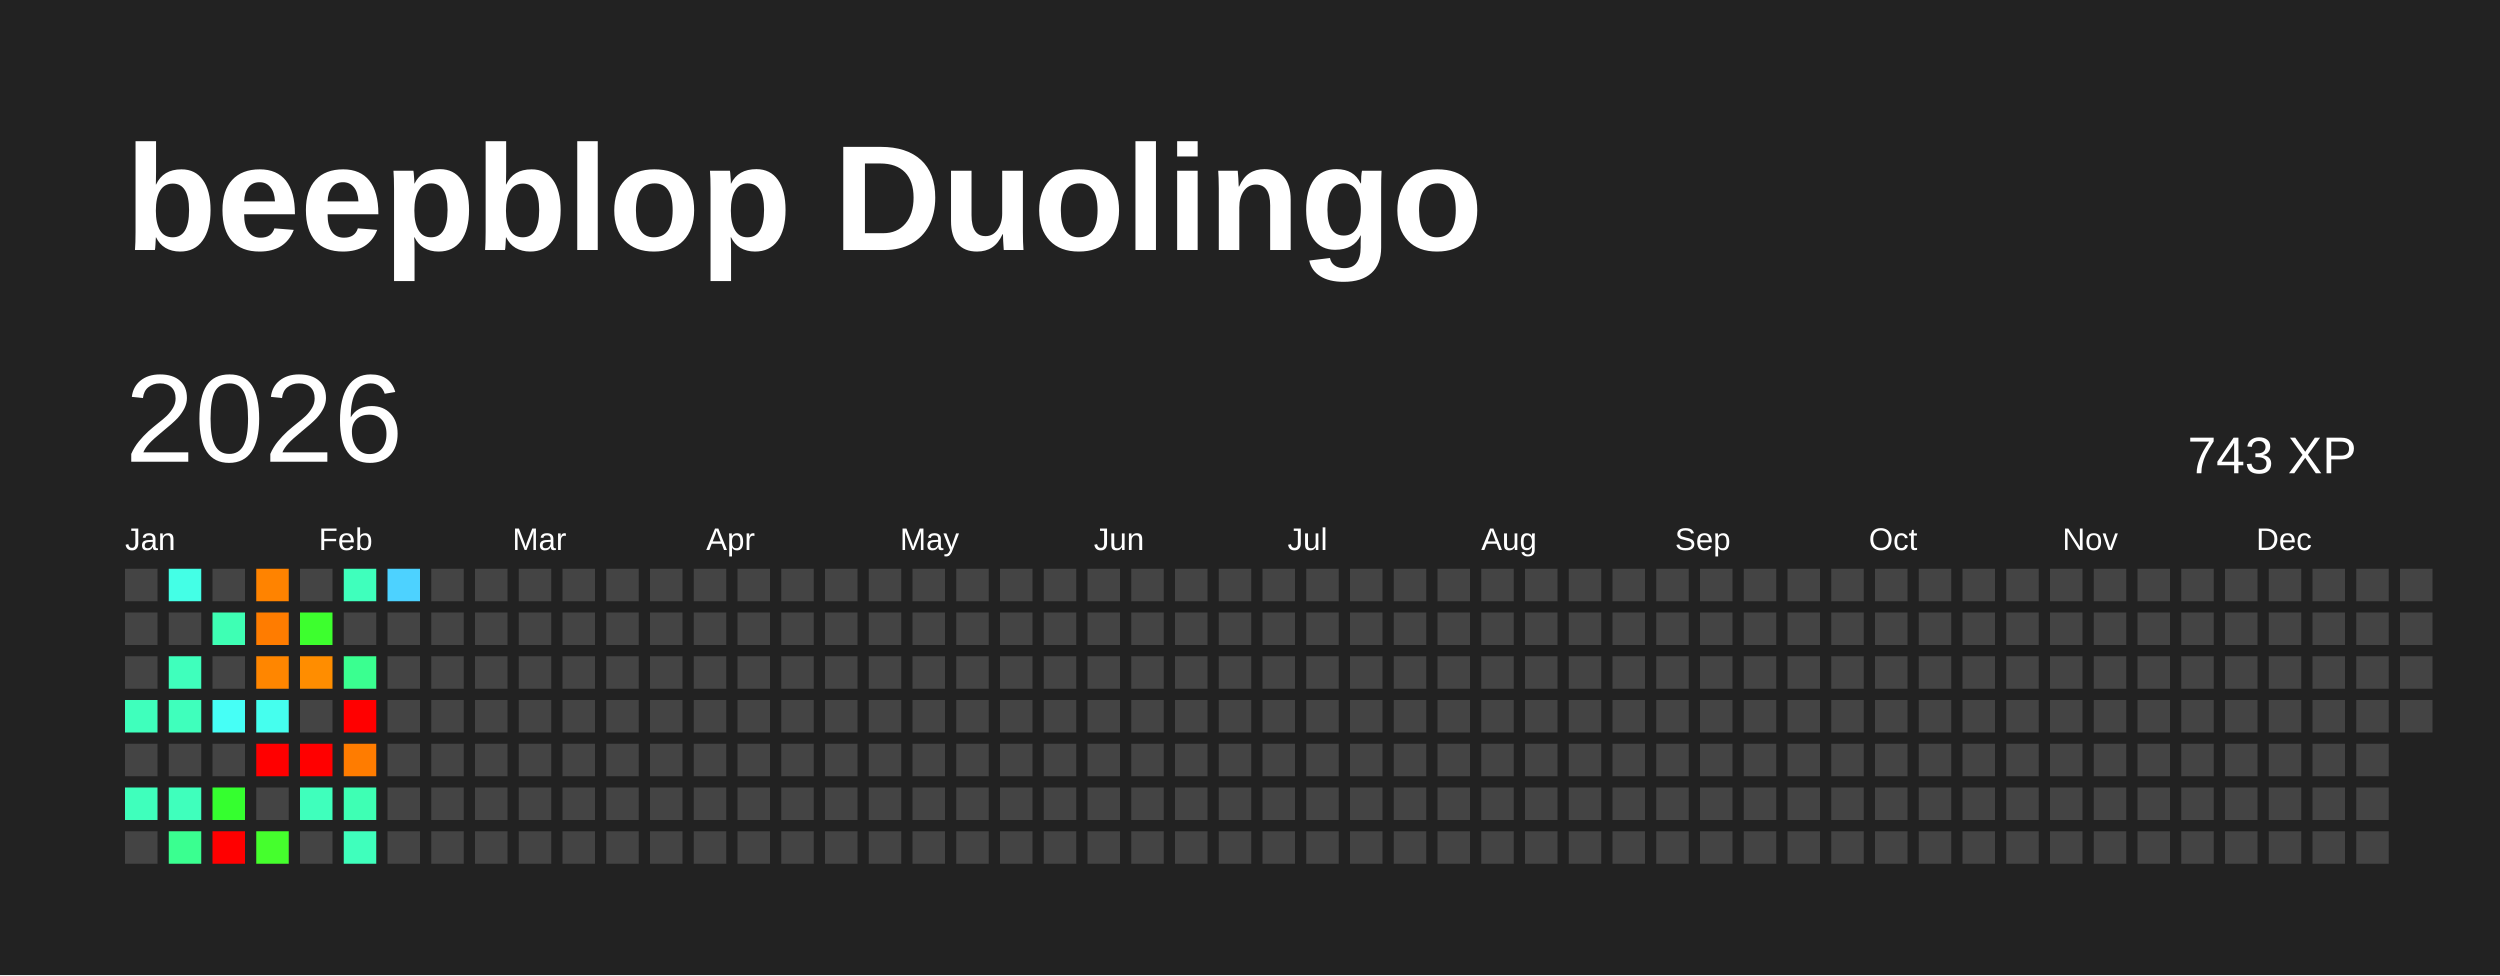
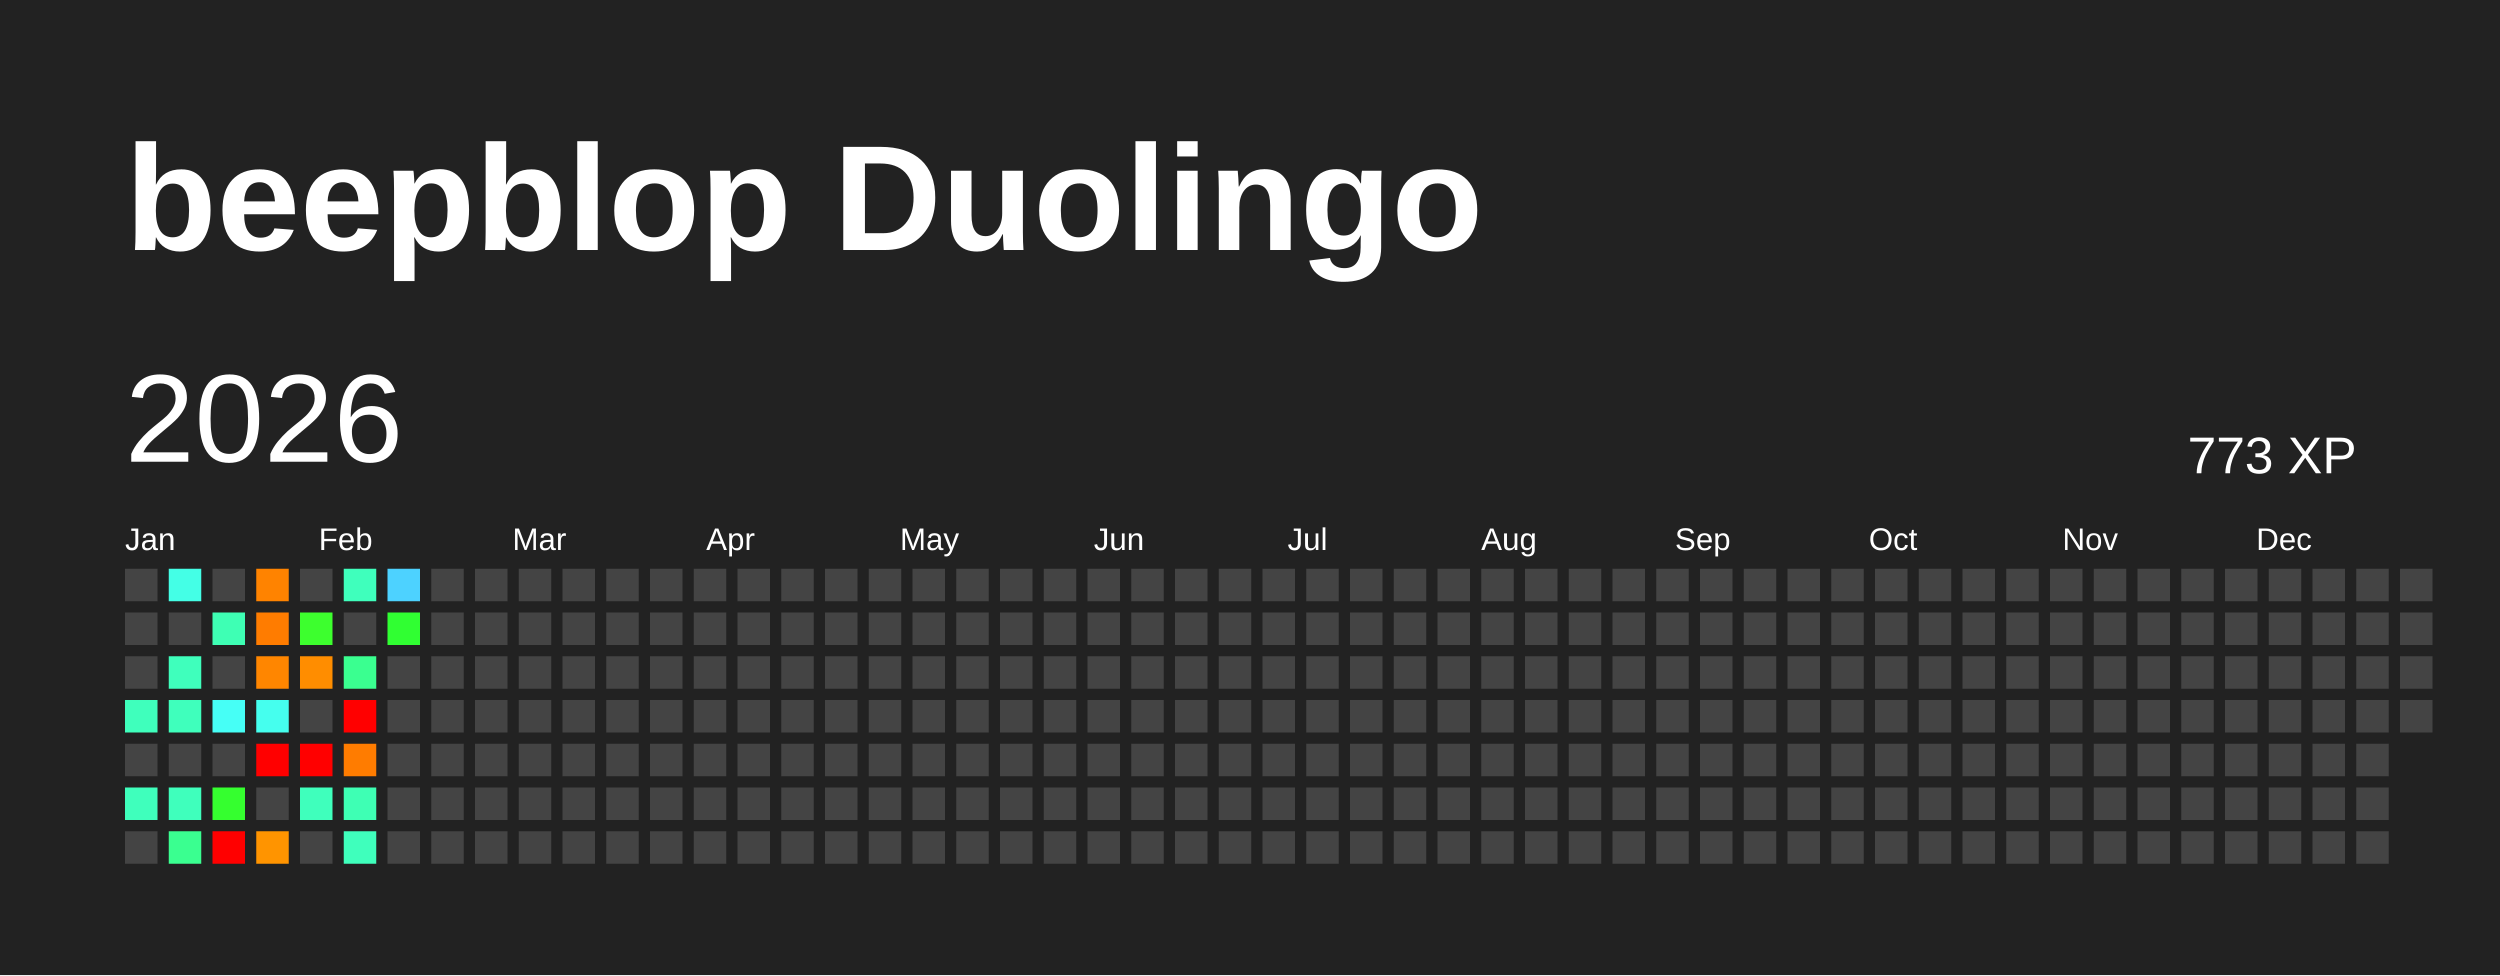
<svg xmlns="http://www.w3.org/2000/svg" baseProfile="full" height="78mm" version="1.1" viewBox="0,0,200,78" width="200mm">
  <defs />
  <rect fill="#222222" height="78" width="200" x="0" y="0" />
  <text fill="#FFFFFF" style="font-size:12px; font-family:Arial; font-weight:bold;" x="10" y="20">beepblop Duolingo</text>
  <text dominant-baseline="hanging" fill="#FFFFFF" style="font-size:10.0px; font-family:Arial;" x="10" y="30">2026</text>
-   <text dominant-baseline="hanging" fill="#FFFFFF" style="font-size:4.125px; font-family:Arial;" x="175" y="35">743 XP</text>
+   <text dominant-baseline="hanging" fill="#FFFFFF" style="font-size:4.125px; font-family:Arial;" x="175" y="35">773 XP</text>
  <text fill="#FFFFFF" style="font-size:2.5px; font-family:Arial" x="10.0" y="44">Jan</text>
  <text fill="#FFFFFF" style="font-size:2.5px; font-family:Arial" x="25.5" y="44">Feb</text>
  <text fill="#FFFFFF" style="font-size:2.5px; font-family:Arial" x="41.0" y="44">Mar</text>
  <text fill="#FFFFFF" style="font-size:2.5px; font-family:Arial" x="56.5" y="44">Apr</text>
  <text fill="#FFFFFF" style="font-size:2.5px; font-family:Arial" x="72.0" y="44">May</text>
  <text fill="#FFFFFF" style="font-size:2.5px; font-family:Arial" x="87.5" y="44">Jun</text>
  <text fill="#FFFFFF" style="font-size:2.5px; font-family:Arial" x="103.0" y="44">Jul</text>
  <text fill="#FFFFFF" style="font-size:2.5px; font-family:Arial" x="118.5" y="44">Aug</text>
  <text fill="#FFFFFF" style="font-size:2.5px; font-family:Arial" x="134.0" y="44">Sep</text>
  <text fill="#FFFFFF" style="font-size:2.5px; font-family:Arial" x="149.5" y="44">Oct</text>
  <text fill="#FFFFFF" style="font-size:2.5px; font-family:Arial" x="165.0" y="44">Nov</text>
  <text fill="#FFFFFF" style="font-size:2.5px; font-family:Arial" x="180.5" y="44">Dec</text>
  <rect fill="#444444" height="2.6" width="2.6" x="10.0" y="45.5" />
  <rect fill="#444444" height="2.6" width="2.6" x="10.0" y="49.0" />
  <rect fill="#444444" height="2.6" width="2.6" x="10.0" y="52.5" />
  <rect fill="#3fffbc" height="2.6" width="2.6" x="10.0" y="56.0" />
  <rect fill="#444444" height="2.6" width="2.6" x="10.0" y="59.5" />
  <rect fill="#3fffbc" height="2.6" width="2.6" x="10.0" y="63.0" />
  <rect fill="#444444" height="2.6" width="2.6" x="10.0" y="66.5" />
  <rect fill="#44ffe6" height="2.6" width="2.6" x="13.5" y="45.5" />
  <rect fill="#444444" height="2.6" width="2.6" x="13.5" y="49.0" />
  <rect fill="#3fffbc" height="2.6" width="2.6" x="13.5" y="52.5" />
  <rect fill="#3fffbc" height="2.6" width="2.6" x="13.5" y="56.0" />
  <rect fill="#444444" height="2.6" width="2.6" x="13.5" y="59.5" />
  <rect fill="#3fffbc" height="2.6" width="2.6" x="13.5" y="63.0" />
  <rect fill="#3aff90" height="2.6" width="2.6" x="13.5" y="66.5" />
  <rect fill="#444444" height="2.6" width="2.6" x="17.0" y="45.5" />
  <rect fill="#3effb4" height="2.6" width="2.6" x="17.0" y="49.0" />
  <rect fill="#444444" height="2.6" width="2.6" x="17.0" y="52.5" />
  <rect fill="#46fff6" height="2.6" width="2.6" x="17.0" y="56.0" />
  <rect fill="#444444" height="2.6" width="2.6" x="17.0" y="59.5" />
  <rect fill="#35ff2f" height="2.6" width="2.6" x="17.0" y="63.0" />
  <rect fill="red" height="2.6" width="2.6" x="17.0" y="66.5" />
  <rect fill="#ff8300" height="2.6" width="2.6" x="20.5" y="45.5" />
  <rect fill="#ff7c00" height="2.6" width="2.6" x="20.5" y="49.0" />
  <rect fill="#ff8600" height="2.6" width="2.6" x="20.5" y="52.5" />
  <rect fill="#45ffee" height="2.6" width="2.6" x="20.5" y="56.0" />
  <rect fill="red" height="2.6" width="2.6" x="20.5" y="59.5" />
  <rect fill="#444444" height="2.6" width="2.6" x="20.5" y="63.0" />
-   <rect fill="#45ff2d" height="2.6" width="2.6" x="20.5" y="66.5" />
+   <rect fill="#ff9400" height="2.6" width="2.6" x="20.5" y="66.5" />
  <rect fill="#444444" height="2.6" width="2.6" x="24.0" y="45.5" />
  <rect fill="#3dff2e" height="2.6" width="2.6" x="24.0" y="49.0" />
  <rect fill="#ff8d00" height="2.6" width="2.6" x="24.0" y="52.5" />
  <rect fill="#444444" height="2.6" width="2.6" x="24.0" y="56.0" />
  <rect fill="red" height="2.6" width="2.6" x="24.0" y="59.5" />
  <rect fill="#3fffbc" height="2.6" width="2.6" x="24.0" y="63.0" />
  <rect fill="#444444" height="2.6" width="2.6" x="24.0" y="66.5" />
  <rect fill="#3fffbc" height="2.6" width="2.6" x="27.5" y="45.5" />
  <rect fill="#444444" height="2.6" width="2.6" x="27.5" y="49.0" />
  <rect fill="#3aff90" height="2.6" width="2.6" x="27.5" y="52.5" />
  <rect fill="red" height="2.6" width="2.6" x="27.5" y="56.0" />
  <rect fill="#ff7c00" height="2.6" width="2.6" x="27.5" y="59.5" />
  <rect fill="#3effb4" height="2.6" width="2.6" x="27.5" y="63.0" />
  <rect fill="#3fffbc" height="2.6" width="2.6" x="27.5" y="66.5" />
  <rect fill="#4dd2ff" height="2.6" width="2.6" x="31.0" y="45.5" />
-   <rect fill="#444444" height="2.6" width="2.6" x="31.0" y="49.0" />
+   <rect fill="#30ff32" height="2.6" width="2.6" x="31.0" y="49.0" />
  <rect fill="#444444" height="2.6" width="2.6" x="31.0" y="52.5" />
  <rect fill="#444444" height="2.6" width="2.6" x="31.0" y="56.0" />
  <rect fill="#444444" height="2.6" width="2.6" x="31.0" y="59.5" />
  <rect fill="#444444" height="2.6" width="2.6" x="31.0" y="63.0" />
  <rect fill="#444444" height="2.6" width="2.6" x="31.0" y="66.5" />
  <rect fill="#444444" height="2.6" width="2.6" x="34.5" y="45.5" />
  <rect fill="#444444" height="2.6" width="2.6" x="34.5" y="49.0" />
  <rect fill="#444444" height="2.6" width="2.6" x="34.5" y="52.5" />
  <rect fill="#444444" height="2.6" width="2.6" x="34.5" y="56.0" />
  <rect fill="#444444" height="2.6" width="2.6" x="34.5" y="59.5" />
  <rect fill="#444444" height="2.6" width="2.6" x="34.5" y="63.0" />
  <rect fill="#444444" height="2.6" width="2.6" x="34.5" y="66.5" />
  <rect fill="#444444" height="2.6" width="2.6" x="38.0" y="45.5" />
  <rect fill="#444444" height="2.6" width="2.6" x="38.0" y="49.0" />
  <rect fill="#444444" height="2.6" width="2.6" x="38.0" y="52.5" />
  <rect fill="#444444" height="2.6" width="2.6" x="38.0" y="56.0" />
  <rect fill="#444444" height="2.6" width="2.6" x="38.0" y="59.5" />
  <rect fill="#444444" height="2.6" width="2.6" x="38.0" y="63.0" />
  <rect fill="#444444" height="2.6" width="2.6" x="38.0" y="66.5" />
  <rect fill="#444444" height="2.6" width="2.6" x="41.5" y="45.5" />
  <rect fill="#444444" height="2.6" width="2.6" x="41.5" y="49.0" />
  <rect fill="#444444" height="2.6" width="2.6" x="41.5" y="52.5" />
  <rect fill="#444444" height="2.6" width="2.6" x="41.5" y="56.0" />
  <rect fill="#444444" height="2.6" width="2.6" x="41.5" y="59.5" />
  <rect fill="#444444" height="2.6" width="2.6" x="41.5" y="63.0" />
  <rect fill="#444444" height="2.6" width="2.6" x="41.5" y="66.5" />
  <rect fill="#444444" height="2.6" width="2.6" x="45.0" y="45.5" />
  <rect fill="#444444" height="2.6" width="2.6" x="45.0" y="49.0" />
  <rect fill="#444444" height="2.6" width="2.6" x="45.0" y="52.5" />
  <rect fill="#444444" height="2.6" width="2.6" x="45.0" y="56.0" />
  <rect fill="#444444" height="2.6" width="2.6" x="45.0" y="59.5" />
  <rect fill="#444444" height="2.6" width="2.6" x="45.0" y="63.0" />
  <rect fill="#444444" height="2.6" width="2.6" x="45.0" y="66.5" />
  <rect fill="#444444" height="2.6" width="2.6" x="48.5" y="45.5" />
  <rect fill="#444444" height="2.6" width="2.6" x="48.5" y="49.0" />
  <rect fill="#444444" height="2.6" width="2.6" x="48.5" y="52.5" />
  <rect fill="#444444" height="2.6" width="2.6" x="48.5" y="56.0" />
  <rect fill="#444444" height="2.6" width="2.6" x="48.5" y="59.5" />
  <rect fill="#444444" height="2.6" width="2.6" x="48.5" y="63.0" />
  <rect fill="#444444" height="2.6" width="2.6" x="48.5" y="66.5" />
  <rect fill="#444444" height="2.6" width="2.6" x="52.0" y="45.5" />
  <rect fill="#444444" height="2.6" width="2.6" x="52.0" y="49.0" />
  <rect fill="#444444" height="2.6" width="2.6" x="52.0" y="52.5" />
  <rect fill="#444444" height="2.6" width="2.6" x="52.0" y="56.0" />
  <rect fill="#444444" height="2.6" width="2.6" x="52.0" y="59.5" />
  <rect fill="#444444" height="2.6" width="2.6" x="52.0" y="63.0" />
  <rect fill="#444444" height="2.6" width="2.6" x="52.0" y="66.5" />
  <rect fill="#444444" height="2.6" width="2.6" x="55.5" y="45.5" />
  <rect fill="#444444" height="2.6" width="2.6" x="55.5" y="49.0" />
  <rect fill="#444444" height="2.6" width="2.6" x="55.5" y="52.5" />
  <rect fill="#444444" height="2.6" width="2.6" x="55.5" y="56.0" />
  <rect fill="#444444" height="2.6" width="2.6" x="55.5" y="59.5" />
  <rect fill="#444444" height="2.6" width="2.6" x="55.5" y="63.0" />
  <rect fill="#444444" height="2.6" width="2.6" x="55.5" y="66.5" />
  <rect fill="#444444" height="2.6" width="2.6" x="59.0" y="45.5" />
  <rect fill="#444444" height="2.6" width="2.6" x="59.0" y="49.0" />
  <rect fill="#444444" height="2.6" width="2.6" x="59.0" y="52.5" />
  <rect fill="#444444" height="2.6" width="2.6" x="59.0" y="56.0" />
  <rect fill="#444444" height="2.6" width="2.6" x="59.0" y="59.5" />
  <rect fill="#444444" height="2.6" width="2.6" x="59.0" y="63.0" />
  <rect fill="#444444" height="2.6" width="2.6" x="59.0" y="66.5" />
  <rect fill="#444444" height="2.6" width="2.6" x="62.5" y="45.5" />
  <rect fill="#444444" height="2.6" width="2.6" x="62.5" y="49.0" />
  <rect fill="#444444" height="2.6" width="2.6" x="62.5" y="52.5" />
  <rect fill="#444444" height="2.6" width="2.6" x="62.5" y="56.0" />
  <rect fill="#444444" height="2.6" width="2.6" x="62.5" y="59.5" />
  <rect fill="#444444" height="2.6" width="2.6" x="62.5" y="63.0" />
  <rect fill="#444444" height="2.6" width="2.6" x="62.5" y="66.5" />
  <rect fill="#444444" height="2.6" width="2.6" x="66.0" y="45.5" />
  <rect fill="#444444" height="2.6" width="2.6" x="66.0" y="49.0" />
  <rect fill="#444444" height="2.6" width="2.6" x="66.0" y="52.5" />
  <rect fill="#444444" height="2.6" width="2.6" x="66.0" y="56.0" />
  <rect fill="#444444" height="2.6" width="2.6" x="66.0" y="59.5" />
  <rect fill="#444444" height="2.6" width="2.6" x="66.0" y="63.0" />
  <rect fill="#444444" height="2.6" width="2.6" x="66.0" y="66.5" />
  <rect fill="#444444" height="2.6" width="2.6" x="69.5" y="45.5" />
  <rect fill="#444444" height="2.6" width="2.6" x="69.5" y="49.0" />
  <rect fill="#444444" height="2.6" width="2.6" x="69.5" y="52.5" />
  <rect fill="#444444" height="2.6" width="2.6" x="69.5" y="56.0" />
  <rect fill="#444444" height="2.6" width="2.6" x="69.5" y="59.5" />
  <rect fill="#444444" height="2.6" width="2.6" x="69.5" y="63.0" />
  <rect fill="#444444" height="2.6" width="2.6" x="69.5" y="66.5" />
  <rect fill="#444444" height="2.6" width="2.6" x="73.0" y="45.5" />
  <rect fill="#444444" height="2.6" width="2.6" x="73.0" y="49.0" />
  <rect fill="#444444" height="2.6" width="2.6" x="73.0" y="52.5" />
  <rect fill="#444444" height="2.6" width="2.6" x="73.0" y="56.0" />
  <rect fill="#444444" height="2.6" width="2.6" x="73.0" y="59.5" />
  <rect fill="#444444" height="2.6" width="2.6" x="73.0" y="63.0" />
  <rect fill="#444444" height="2.6" width="2.6" x="73.0" y="66.5" />
  <rect fill="#444444" height="2.6" width="2.6" x="76.5" y="45.5" />
  <rect fill="#444444" height="2.6" width="2.6" x="76.5" y="49.0" />
  <rect fill="#444444" height="2.6" width="2.6" x="76.5" y="52.5" />
  <rect fill="#444444" height="2.6" width="2.6" x="76.5" y="56.0" />
  <rect fill="#444444" height="2.6" width="2.6" x="76.5" y="59.5" />
  <rect fill="#444444" height="2.6" width="2.6" x="76.5" y="63.0" />
  <rect fill="#444444" height="2.6" width="2.6" x="76.5" y="66.5" />
  <rect fill="#444444" height="2.6" width="2.6" x="80.0" y="45.5" />
  <rect fill="#444444" height="2.6" width="2.6" x="80.0" y="49.0" />
  <rect fill="#444444" height="2.6" width="2.6" x="80.0" y="52.5" />
  <rect fill="#444444" height="2.6" width="2.6" x="80.0" y="56.0" />
  <rect fill="#444444" height="2.6" width="2.6" x="80.0" y="59.5" />
  <rect fill="#444444" height="2.6" width="2.6" x="80.0" y="63.0" />
  <rect fill="#444444" height="2.6" width="2.6" x="80.0" y="66.5" />
  <rect fill="#444444" height="2.6" width="2.6" x="83.5" y="45.5" />
  <rect fill="#444444" height="2.6" width="2.6" x="83.5" y="49.0" />
  <rect fill="#444444" height="2.6" width="2.6" x="83.5" y="52.5" />
  <rect fill="#444444" height="2.6" width="2.6" x="83.5" y="56.0" />
  <rect fill="#444444" height="2.6" width="2.6" x="83.5" y="59.5" />
  <rect fill="#444444" height="2.6" width="2.6" x="83.5" y="63.0" />
  <rect fill="#444444" height="2.6" width="2.6" x="83.5" y="66.5" />
  <rect fill="#444444" height="2.6" width="2.6" x="87.0" y="45.5" />
  <rect fill="#444444" height="2.6" width="2.6" x="87.0" y="49.0" />
  <rect fill="#444444" height="2.6" width="2.6" x="87.0" y="52.5" />
  <rect fill="#444444" height="2.6" width="2.6" x="87.0" y="56.0" />
  <rect fill="#444444" height="2.6" width="2.6" x="87.0" y="59.5" />
  <rect fill="#444444" height="2.6" width="2.6" x="87.0" y="63.0" />
  <rect fill="#444444" height="2.6" width="2.6" x="87.0" y="66.5" />
  <rect fill="#444444" height="2.6" width="2.6" x="90.5" y="45.5" />
  <rect fill="#444444" height="2.6" width="2.6" x="90.5" y="49.0" />
  <rect fill="#444444" height="2.6" width="2.6" x="90.5" y="52.5" />
  <rect fill="#444444" height="2.6" width="2.6" x="90.5" y="56.0" />
  <rect fill="#444444" height="2.6" width="2.6" x="90.5" y="59.5" />
  <rect fill="#444444" height="2.6" width="2.6" x="90.5" y="63.0" />
  <rect fill="#444444" height="2.6" width="2.6" x="90.5" y="66.5" />
  <rect fill="#444444" height="2.6" width="2.6" x="94.0" y="45.5" />
  <rect fill="#444444" height="2.6" width="2.6" x="94.0" y="49.0" />
  <rect fill="#444444" height="2.6" width="2.6" x="94.0" y="52.5" />
  <rect fill="#444444" height="2.6" width="2.6" x="94.0" y="56.0" />
  <rect fill="#444444" height="2.6" width="2.6" x="94.0" y="59.5" />
  <rect fill="#444444" height="2.6" width="2.6" x="94.0" y="63.0" />
  <rect fill="#444444" height="2.6" width="2.6" x="94.0" y="66.5" />
  <rect fill="#444444" height="2.6" width="2.6" x="97.5" y="45.5" />
  <rect fill="#444444" height="2.6" width="2.6" x="97.5" y="49.0" />
  <rect fill="#444444" height="2.6" width="2.6" x="97.5" y="52.5" />
  <rect fill="#444444" height="2.6" width="2.6" x="97.5" y="56.0" />
  <rect fill="#444444" height="2.6" width="2.6" x="97.5" y="59.5" />
  <rect fill="#444444" height="2.6" width="2.6" x="97.5" y="63.0" />
  <rect fill="#444444" height="2.6" width="2.6" x="97.5" y="66.5" />
  <rect fill="#444444" height="2.6" width="2.6" x="101.0" y="45.5" />
  <rect fill="#444444" height="2.6" width="2.6" x="101.0" y="49.0" />
  <rect fill="#444444" height="2.6" width="2.6" x="101.0" y="52.5" />
  <rect fill="#444444" height="2.6" width="2.6" x="101.0" y="56.0" />
  <rect fill="#444444" height="2.6" width="2.6" x="101.0" y="59.5" />
  <rect fill="#444444" height="2.6" width="2.6" x="101.0" y="63.0" />
  <rect fill="#444444" height="2.6" width="2.6" x="101.0" y="66.5" />
  <rect fill="#444444" height="2.6" width="2.6" x="104.5" y="45.5" />
  <rect fill="#444444" height="2.6" width="2.6" x="104.5" y="49.0" />
  <rect fill="#444444" height="2.6" width="2.6" x="104.5" y="52.5" />
  <rect fill="#444444" height="2.6" width="2.6" x="104.5" y="56.0" />
  <rect fill="#444444" height="2.6" width="2.6" x="104.5" y="59.5" />
  <rect fill="#444444" height="2.6" width="2.6" x="104.5" y="63.0" />
  <rect fill="#444444" height="2.6" width="2.6" x="104.5" y="66.5" />
  <rect fill="#444444" height="2.6" width="2.6" x="108.0" y="45.5" />
  <rect fill="#444444" height="2.6" width="2.6" x="108.0" y="49.0" />
  <rect fill="#444444" height="2.6" width="2.6" x="108.0" y="52.5" />
  <rect fill="#444444" height="2.6" width="2.6" x="108.0" y="56.0" />
  <rect fill="#444444" height="2.6" width="2.6" x="108.0" y="59.5" />
  <rect fill="#444444" height="2.6" width="2.6" x="108.0" y="63.0" />
  <rect fill="#444444" height="2.6" width="2.6" x="108.0" y="66.5" />
  <rect fill="#444444" height="2.6" width="2.6" x="111.5" y="45.5" />
  <rect fill="#444444" height="2.6" width="2.6" x="111.5" y="49.0" />
  <rect fill="#444444" height="2.6" width="2.6" x="111.5" y="52.5" />
  <rect fill="#444444" height="2.6" width="2.6" x="111.5" y="56.0" />
  <rect fill="#444444" height="2.6" width="2.6" x="111.5" y="59.5" />
  <rect fill="#444444" height="2.6" width="2.6" x="111.5" y="63.0" />
  <rect fill="#444444" height="2.6" width="2.6" x="111.5" y="66.5" />
  <rect fill="#444444" height="2.6" width="2.6" x="115.0" y="45.5" />
  <rect fill="#444444" height="2.6" width="2.6" x="115.0" y="49.0" />
  <rect fill="#444444" height="2.6" width="2.6" x="115.0" y="52.5" />
  <rect fill="#444444" height="2.6" width="2.6" x="115.0" y="56.0" />
  <rect fill="#444444" height="2.6" width="2.6" x="115.0" y="59.5" />
  <rect fill="#444444" height="2.6" width="2.6" x="115.0" y="63.0" />
  <rect fill="#444444" height="2.6" width="2.6" x="115.0" y="66.5" />
  <rect fill="#444444" height="2.6" width="2.6" x="118.5" y="45.5" />
  <rect fill="#444444" height="2.6" width="2.6" x="118.5" y="49.0" />
  <rect fill="#444444" height="2.6" width="2.6" x="118.5" y="52.5" />
  <rect fill="#444444" height="2.6" width="2.6" x="118.5" y="56.0" />
  <rect fill="#444444" height="2.6" width="2.6" x="118.5" y="59.5" />
  <rect fill="#444444" height="2.6" width="2.6" x="118.5" y="63.0" />
  <rect fill="#444444" height="2.6" width="2.6" x="118.5" y="66.5" />
  <rect fill="#444444" height="2.6" width="2.6" x="122.0" y="45.5" />
  <rect fill="#444444" height="2.6" width="2.6" x="122.0" y="49.0" />
  <rect fill="#444444" height="2.6" width="2.6" x="122.0" y="52.5" />
  <rect fill="#444444" height="2.6" width="2.6" x="122.0" y="56.0" />
  <rect fill="#444444" height="2.6" width="2.6" x="122.0" y="59.5" />
  <rect fill="#444444" height="2.6" width="2.6" x="122.0" y="63.0" />
  <rect fill="#444444" height="2.6" width="2.6" x="122.0" y="66.5" />
  <rect fill="#444444" height="2.6" width="2.6" x="125.5" y="45.5" />
  <rect fill="#444444" height="2.6" width="2.6" x="125.5" y="49.0" />
  <rect fill="#444444" height="2.6" width="2.6" x="125.5" y="52.5" />
  <rect fill="#444444" height="2.6" width="2.6" x="125.5" y="56.0" />
  <rect fill="#444444" height="2.6" width="2.6" x="125.5" y="59.5" />
  <rect fill="#444444" height="2.6" width="2.6" x="125.5" y="63.0" />
  <rect fill="#444444" height="2.6" width="2.6" x="125.5" y="66.5" />
  <rect fill="#444444" height="2.6" width="2.6" x="129.0" y="45.5" />
  <rect fill="#444444" height="2.6" width="2.6" x="129.0" y="49.0" />
  <rect fill="#444444" height="2.6" width="2.6" x="129.0" y="52.5" />
  <rect fill="#444444" height="2.6" width="2.6" x="129.0" y="56.0" />
  <rect fill="#444444" height="2.6" width="2.6" x="129.0" y="59.5" />
  <rect fill="#444444" height="2.6" width="2.6" x="129.0" y="63.0" />
  <rect fill="#444444" height="2.6" width="2.6" x="129.0" y="66.5" />
  <rect fill="#444444" height="2.6" width="2.6" x="132.5" y="45.5" />
  <rect fill="#444444" height="2.6" width="2.6" x="132.5" y="49.0" />
  <rect fill="#444444" height="2.6" width="2.6" x="132.5" y="52.5" />
  <rect fill="#444444" height="2.6" width="2.6" x="132.5" y="56.0" />
  <rect fill="#444444" height="2.6" width="2.6" x="132.5" y="59.5" />
  <rect fill="#444444" height="2.6" width="2.6" x="132.5" y="63.0" />
  <rect fill="#444444" height="2.6" width="2.6" x="132.5" y="66.5" />
  <rect fill="#444444" height="2.6" width="2.6" x="136.0" y="45.5" />
  <rect fill="#444444" height="2.6" width="2.6" x="136.0" y="49.0" />
  <rect fill="#444444" height="2.6" width="2.6" x="136.0" y="52.5" />
  <rect fill="#444444" height="2.6" width="2.6" x="136.0" y="56.0" />
  <rect fill="#444444" height="2.6" width="2.6" x="136.0" y="59.5" />
  <rect fill="#444444" height="2.6" width="2.6" x="136.0" y="63.0" />
  <rect fill="#444444" height="2.6" width="2.6" x="136.0" y="66.5" />
  <rect fill="#444444" height="2.6" width="2.6" x="139.5" y="45.5" />
  <rect fill="#444444" height="2.6" width="2.6" x="139.5" y="49.0" />
  <rect fill="#444444" height="2.6" width="2.6" x="139.5" y="52.5" />
  <rect fill="#444444" height="2.6" width="2.6" x="139.5" y="56.0" />
  <rect fill="#444444" height="2.6" width="2.6" x="139.5" y="59.5" />
  <rect fill="#444444" height="2.6" width="2.6" x="139.5" y="63.0" />
  <rect fill="#444444" height="2.6" width="2.6" x="139.5" y="66.5" />
  <rect fill="#444444" height="2.6" width="2.6" x="143.0" y="45.5" />
  <rect fill="#444444" height="2.6" width="2.6" x="143.0" y="49.0" />
  <rect fill="#444444" height="2.6" width="2.6" x="143.0" y="52.5" />
  <rect fill="#444444" height="2.6" width="2.6" x="143.0" y="56.0" />
  <rect fill="#444444" height="2.6" width="2.6" x="143.0" y="59.5" />
  <rect fill="#444444" height="2.6" width="2.6" x="143.0" y="63.0" />
  <rect fill="#444444" height="2.6" width="2.6" x="143.0" y="66.5" />
  <rect fill="#444444" height="2.6" width="2.6" x="146.5" y="45.5" />
  <rect fill="#444444" height="2.6" width="2.6" x="146.5" y="49.0" />
  <rect fill="#444444" height="2.6" width="2.6" x="146.5" y="52.5" />
  <rect fill="#444444" height="2.6" width="2.6" x="146.5" y="56.0" />
  <rect fill="#444444" height="2.6" width="2.6" x="146.5" y="59.5" />
  <rect fill="#444444" height="2.6" width="2.6" x="146.5" y="63.0" />
  <rect fill="#444444" height="2.6" width="2.6" x="146.5" y="66.5" />
  <rect fill="#444444" height="2.6" width="2.6" x="150.0" y="45.5" />
  <rect fill="#444444" height="2.6" width="2.6" x="150.0" y="49.0" />
  <rect fill="#444444" height="2.6" width="2.6" x="150.0" y="52.5" />
  <rect fill="#444444" height="2.6" width="2.6" x="150.0" y="56.0" />
  <rect fill="#444444" height="2.6" width="2.6" x="150.0" y="59.5" />
  <rect fill="#444444" height="2.6" width="2.6" x="150.0" y="63.0" />
  <rect fill="#444444" height="2.6" width="2.6" x="150.0" y="66.5" />
  <rect fill="#444444" height="2.6" width="2.6" x="153.5" y="45.5" />
  <rect fill="#444444" height="2.6" width="2.6" x="153.5" y="49.0" />
  <rect fill="#444444" height="2.6" width="2.6" x="153.5" y="52.5" />
  <rect fill="#444444" height="2.6" width="2.6" x="153.5" y="56.0" />
  <rect fill="#444444" height="2.6" width="2.6" x="153.5" y="59.5" />
  <rect fill="#444444" height="2.6" width="2.6" x="153.5" y="63.0" />
  <rect fill="#444444" height="2.6" width="2.6" x="153.5" y="66.5" />
  <rect fill="#444444" height="2.6" width="2.6" x="157.0" y="45.5" />
  <rect fill="#444444" height="2.6" width="2.6" x="157.0" y="49.0" />
  <rect fill="#444444" height="2.6" width="2.6" x="157.0" y="52.5" />
  <rect fill="#444444" height="2.6" width="2.6" x="157.0" y="56.0" />
  <rect fill="#444444" height="2.6" width="2.6" x="157.0" y="59.5" />
  <rect fill="#444444" height="2.6" width="2.6" x="157.0" y="63.0" />
  <rect fill="#444444" height="2.6" width="2.6" x="157.0" y="66.5" />
  <rect fill="#444444" height="2.6" width="2.6" x="160.5" y="45.5" />
  <rect fill="#444444" height="2.6" width="2.6" x="160.5" y="49.0" />
  <rect fill="#444444" height="2.6" width="2.6" x="160.5" y="52.5" />
  <rect fill="#444444" height="2.6" width="2.6" x="160.5" y="56.0" />
  <rect fill="#444444" height="2.6" width="2.6" x="160.5" y="59.5" />
  <rect fill="#444444" height="2.6" width="2.6" x="160.5" y="63.0" />
  <rect fill="#444444" height="2.6" width="2.6" x="160.5" y="66.5" />
  <rect fill="#444444" height="2.6" width="2.6" x="164.0" y="45.5" />
  <rect fill="#444444" height="2.6" width="2.6" x="164.0" y="49.0" />
  <rect fill="#444444" height="2.6" width="2.6" x="164.0" y="52.5" />
  <rect fill="#444444" height="2.6" width="2.6" x="164.0" y="56.0" />
  <rect fill="#444444" height="2.6" width="2.6" x="164.0" y="59.5" />
  <rect fill="#444444" height="2.6" width="2.6" x="164.0" y="63.0" />
  <rect fill="#444444" height="2.6" width="2.6" x="164.0" y="66.5" />
  <rect fill="#444444" height="2.6" width="2.6" x="167.5" y="45.5" />
  <rect fill="#444444" height="2.6" width="2.6" x="167.5" y="49.0" />
  <rect fill="#444444" height="2.6" width="2.6" x="167.5" y="52.5" />
  <rect fill="#444444" height="2.6" width="2.6" x="167.5" y="56.0" />
  <rect fill="#444444" height="2.6" width="2.6" x="167.5" y="59.5" />
  <rect fill="#444444" height="2.6" width="2.6" x="167.5" y="63.0" />
  <rect fill="#444444" height="2.6" width="2.6" x="167.5" y="66.5" />
  <rect fill="#444444" height="2.6" width="2.6" x="171.0" y="45.5" />
  <rect fill="#444444" height="2.6" width="2.6" x="171.0" y="49.0" />
  <rect fill="#444444" height="2.6" width="2.6" x="171.0" y="52.5" />
  <rect fill="#444444" height="2.6" width="2.6" x="171.0" y="56.0" />
  <rect fill="#444444" height="2.6" width="2.6" x="171.0" y="59.5" />
  <rect fill="#444444" height="2.6" width="2.6" x="171.0" y="63.0" />
  <rect fill="#444444" height="2.6" width="2.6" x="171.0" y="66.5" />
  <rect fill="#444444" height="2.6" width="2.6" x="174.5" y="45.5" />
  <rect fill="#444444" height="2.6" width="2.6" x="174.5" y="49.0" />
  <rect fill="#444444" height="2.6" width="2.6" x="174.5" y="52.5" />
  <rect fill="#444444" height="2.6" width="2.6" x="174.5" y="56.0" />
  <rect fill="#444444" height="2.6" width="2.6" x="174.5" y="59.5" />
  <rect fill="#444444" height="2.6" width="2.6" x="174.5" y="63.0" />
  <rect fill="#444444" height="2.6" width="2.6" x="174.5" y="66.5" />
  <rect fill="#444444" height="2.6" width="2.6" x="178.0" y="45.5" />
  <rect fill="#444444" height="2.6" width="2.6" x="178.0" y="49.0" />
  <rect fill="#444444" height="2.6" width="2.6" x="178.0" y="52.5" />
  <rect fill="#444444" height="2.6" width="2.6" x="178.0" y="56.0" />
  <rect fill="#444444" height="2.6" width="2.6" x="178.0" y="59.5" />
  <rect fill="#444444" height="2.6" width="2.6" x="178.0" y="63.0" />
  <rect fill="#444444" height="2.6" width="2.6" x="178.0" y="66.5" />
  <rect fill="#444444" height="2.6" width="2.6" x="181.5" y="45.5" />
  <rect fill="#444444" height="2.6" width="2.6" x="181.5" y="49.0" />
  <rect fill="#444444" height="2.6" width="2.6" x="181.5" y="52.5" />
  <rect fill="#444444" height="2.6" width="2.6" x="181.5" y="56.0" />
  <rect fill="#444444" height="2.6" width="2.6" x="181.5" y="59.5" />
  <rect fill="#444444" height="2.6" width="2.6" x="181.5" y="63.0" />
  <rect fill="#444444" height="2.6" width="2.6" x="181.5" y="66.5" />
  <rect fill="#444444" height="2.6" width="2.6" x="185.0" y="45.5" />
  <rect fill="#444444" height="2.6" width="2.6" x="185.0" y="49.0" />
  <rect fill="#444444" height="2.6" width="2.6" x="185.0" y="52.5" />
  <rect fill="#444444" height="2.6" width="2.6" x="185.0" y="56.0" />
  <rect fill="#444444" height="2.6" width="2.6" x="185.0" y="59.5" />
  <rect fill="#444444" height="2.6" width="2.6" x="185.0" y="63.0" />
  <rect fill="#444444" height="2.6" width="2.6" x="185.0" y="66.5" />
  <rect fill="#444444" height="2.6" width="2.6" x="188.5" y="45.5" />
  <rect fill="#444444" height="2.6" width="2.6" x="188.5" y="49.0" />
  <rect fill="#444444" height="2.6" width="2.6" x="188.5" y="52.5" />
  <rect fill="#444444" height="2.6" width="2.6" x="188.5" y="56.0" />
  <rect fill="#444444" height="2.6" width="2.6" x="188.5" y="59.5" />
  <rect fill="#444444" height="2.6" width="2.6" x="188.5" y="63.0" />
  <rect fill="#444444" height="2.6" width="2.6" x="188.5" y="66.5" />
  <rect fill="#444444" height="2.6" width="2.6" x="192.0" y="45.5" />
  <rect fill="#444444" height="2.6" width="2.6" x="192.0" y="49.0" />
  <rect fill="#444444" height="2.6" width="2.6" x="192.0" y="52.5" />
  <rect fill="#444444" height="2.6" width="2.6" x="192.0" y="56.0" />
</svg>
